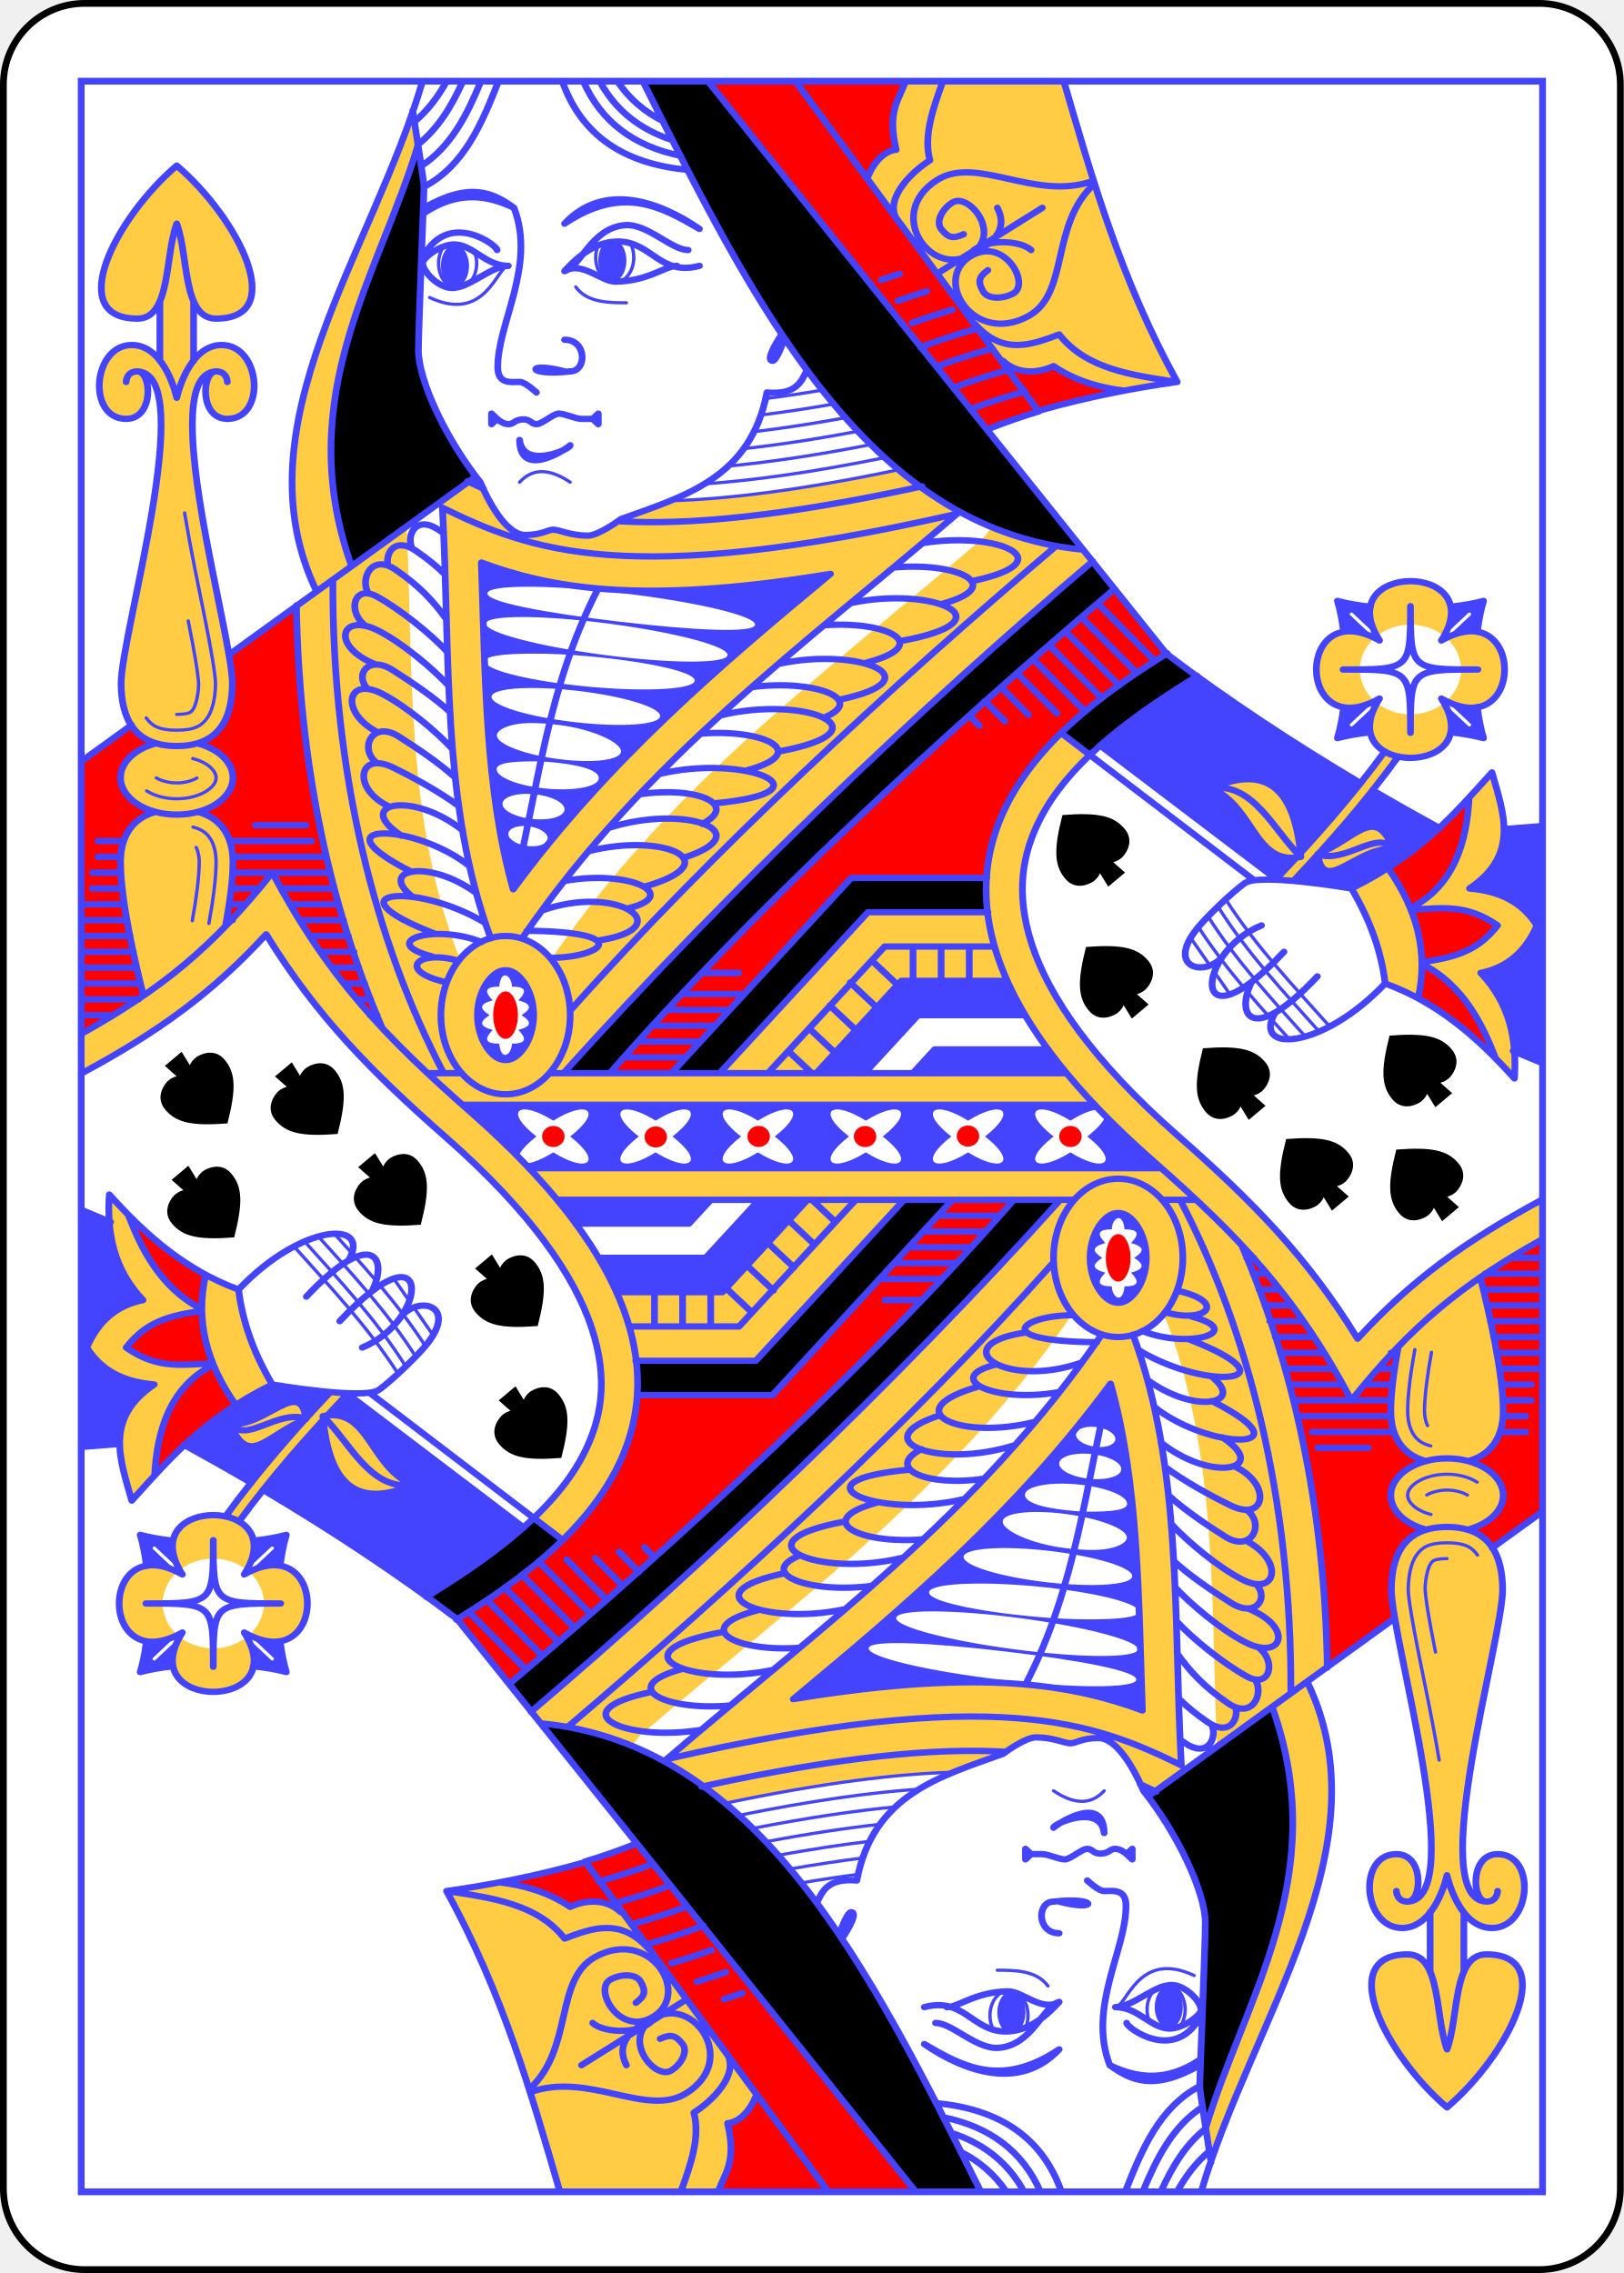
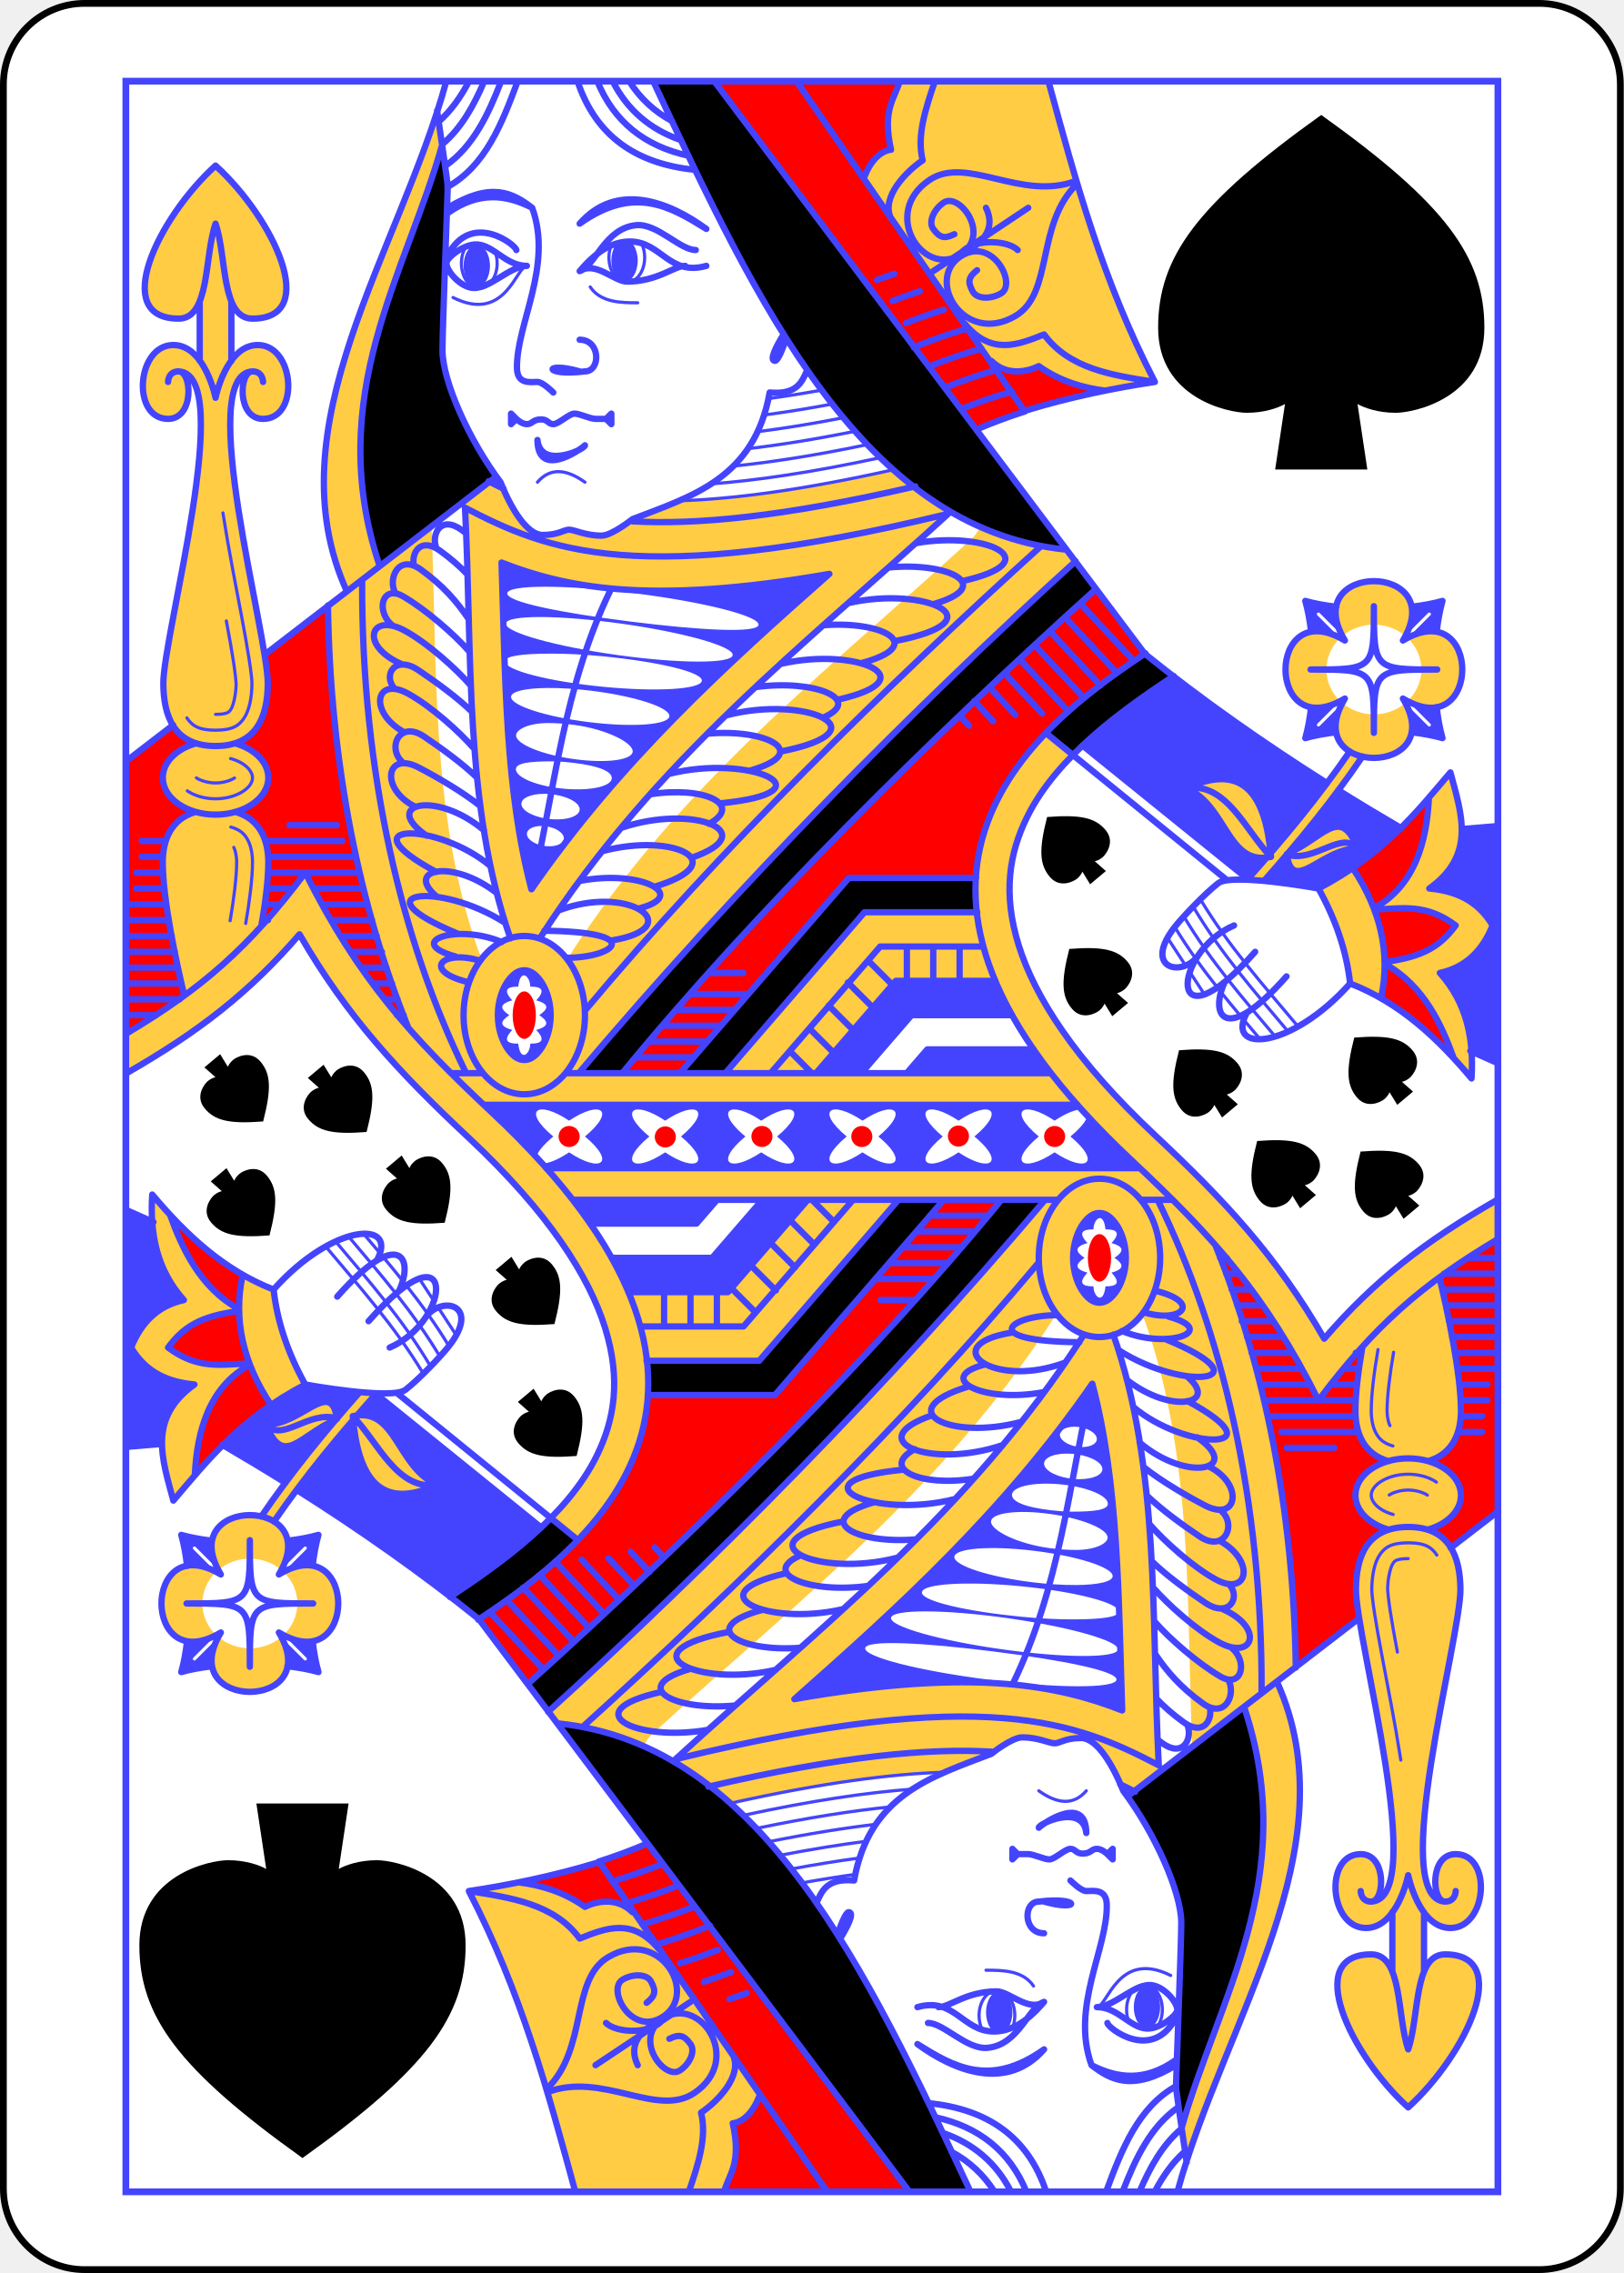
<svg xmlns="http://www.w3.org/2000/svg" xmlns:xlink="http://www.w3.org/1999/xlink" class="card" face="QS" height="3.5in" preserveAspectRatio="none" viewBox="-120 -168 240 336" width="2.5in">
  <defs>
    <symbol id="SSQ" viewBox="-600 -600 1200 1200" preserveAspectRatio="xMinYMid">
      <path d="M0 -500C350 -250 460 -100 460 100C460 300 260 340 210 340C110 340 55 285 100 300L130 500L-130 500L-100 300C-55 285 -110 340 -210 340C-260 340 -460 300 -460 100C-460 -100 -350 -250 0 -500Z" fill="black" />
    </symbol>
    <symbol id="SQ6" preserveAspectRatio="none" viewBox="0 0 1300 2000">
      <path stroke="#44F" stroke-linecap="round" stroke-linejoin="round" stroke-width="3" fill="none" d="M986.603,811.202l17.525,26.837m3.576,5.477 14.288,21.88M993.49,800.868c12.595,20.813 26.365,39.794 40.672,57.94m3.681,4.637c6.057,7.579 12.2,15.026 18.38,22.414m3.579,4.268c4.936,5.872 9.889,11.716 14.837,17.57M1002.289,791.277c25.655,42.892 56.331,77.957 86.527,113.771M1011.321,782.244c26.598,44.899 58.724,81.183 90.152,118.553M1018.211,775.405C1045.438,820.52 1078.197,857.015 1110,895M91.99,409.09c5.346,34.4 12.365,69.897 17.979,99.543 5.614,29.646 9.608,54.847 9.523,62.492 -0.145,13.187 -2.604,25.095 -7.352,32.221C107.393,610.471 101.334,615 85,615 68.666,615 62.607,610.471 57.859,603.346M95.23,511.424c2.783,14.698 5.162,28.283 6.813,38.99 1.65,10.708 2.461,19.517 2.449,20.547 -0.126,11.422 -3.037,21.371 -4.834,24.068 -1.554,2.333 -1.961,2.671 -3.316,3.332C94.986,599.022 91.781,600 85,600M99.244,641.859C113.484,645.758 120,654.053 120,660c0,3.875 -2.134,8.183 -8.246,12.461C105.642,676.739 95.97,680 85,680 74.03,680 64.358,676.739 58.246,672.461M99.477,706.764c8.836,2.486 12.848,6.436 15.93,11.998C118.488,724.324 120,732.046 120,740c0,15.201 -2.706,36.775 -6.41,58.111M102.949,660.283C99.903,662.338 92.86,665 85,665c-7.997,0 -15.198,-2.76 -18.152,-4.828M102.285,726.031C103.523,728.265 105,733.947 105,740c0,13.42 -2.566,34.674 -6.189,55.545M726.76,368.279C639.854,387.672 574.693,396.008 524.839,397.575M715.613,356.589C649.941,370.779 597.123,378.462 554.168,381.631M703.039,344.259c-49.768,10.383 -91.885,16.912 -127.756,20.523M690.788,331.769c-38.303,7.698 -71.908,13.042 -101.508,16.491M680.138,318.872c-30.036,5.827 -57.089,10.165 -81.515,13.253M670.205,305.766c-23.347,4.37 -44.834,7.816 -64.642,10.458M659.573,292.715c-18.048,3.239 -34.946,5.91 -50.783,8.073M390,380c11.945,-13.956 27.221,-12.698 45,0M440,195c10,15 30,15 45,15M310,205c50,25 60,-30 70,-30M350.02,162.055c1.143,3.178 1.786,6.766 1.786,10.564 0,13.036 -7.581,23.604 -16.933,23.604 -9.352,0 -16.933,-10.568 -16.933,-23.604 0,-5.798 1.5,-11.108 3.988,-15.217M488.558,153.607c1.908,3.82 3.026,8.463 3.026,13.47 0,13.036 -7.581,23.604 -16.933,23.604 -9.352,0 -16.933,-10.568 -16.933,-23.604 0,-4.033 0.725,-7.829 2.004,-11.149" />
-       <use xlink:href="#SSQ" height="90" width="90" transform="translate(1188,935)scale(1,1.065)rotate(-40)translate(-45,-45)" />
-       <use xlink:href="#SSQ" height="90" width="90" transform="translate(1194,1043)scale(1,1.065)rotate(-40)translate(-45,-45)" />
-       <use xlink:href="#SSQ" height="90" width="90" transform="translate(1096,1033)scale(1,1.065)rotate(-40)translate(-45,-45)" />
-       <use xlink:href="#SSQ" height="90" width="90" transform="translate(1022,947)scale(1,1.065)rotate(-40)translate(-45,-45)" />
-       <use xlink:href="#SSQ" height="90" width="90" transform="translate(918,851)scale(1,1.065)rotate(-40)translate(-45,-45)" />
-       <use xlink:href="#SSQ" height="90" width="90" transform="translate(897,726)scale(1,1.065)rotate(-40)translate(-45,-45)" />
+       <use xlink:href="#SSQ" height="90" width="90" transform="translate(1188,935)scale(1,1)rotate(-40)translate(-45,-45)" />
+       <use xlink:href="#SSQ" height="90" width="90" transform="translate(1194,1043)scale(1,1)rotate(-40)translate(-45,-45)" />
+       <use xlink:href="#SSQ" height="90" width="90" transform="translate(1096,1033)scale(1,1)rotate(-40)translate(-45,-45)" />
+       <use xlink:href="#SSQ" height="90" width="90" transform="translate(1022,947)scale(1,1)rotate(-40)translate(-45,-45)" />
+       <use xlink:href="#SSQ" height="90" width="90" transform="translate(918,851)scale(1,1)rotate(-40)translate(-45,-45)" />
+       <use xlink:href="#SSQ" height="90" width="90" transform="translate(897,726)scale(1,1)rotate(-40)translate(-45,-45)" />
    </symbol>
    <symbol id="SQ5" preserveAspectRatio="none" viewBox="0 0 1300 2000">
      <path stroke="#44F" stroke-linecap="round" stroke-linejoin="round" stroke-width="6" fill="none" d="M435,885A57.5,75 0 0 1 377.5,960 57.5,75 0 0 1 320,885 57.5,75 0 0 1 377.5,810 57.5,75 0 0 1 435,885v0M417.077,940H876.026M308.271,940h28.757M339.491,970H901.478M131.845,543.196 351.035,374.589M6.9310566e-5,644.615 44.832,610.129M1138.166,665.182C1077.993,627.183 1020.125,586.553 965.296,542.458M1208.58,707.907c-20.188,-11.785 -40.16,-23.815 -59.891,-36.121M557.518,-3.5577172e-4 965.446,542.578M1299.729,1059.765c-68.477,39.278 -116.733,76.573 -164.284,131.813 -44.949,-77.848 -93.918,-130.607 -160.209,-192.689 -76.06,-71.231 -114.274,-131.591 -129.371,-180.426 -15.097,-48.834 -8.908,-86.603 7.949,-120.969 28.317,-57.727 91.513,-102.355 139.07,-133.864M499.685,0.037C598.837,212.453 698.514,423.778 890.342,443.851M364.365,812.312C320.077,685.414 328.509,542.63 321.336,404.177c76.717,39.852 163.357,77.441 457.882,5.761C644.587,533.127 501.693,642.054 392.457,811.847M355.977,456.125c29.63,11.748 64.921,21.562 110.043,25.154 51.306,4.084 115.563,0.486 200.578,-14.406 -98.578,87.128 -198.392,177.482 -282.246,298.861 -24.965,-94.927 -24.797,-201.063 -28.375,-309.609v0M867.343,440.406C719.63,574.076 560.439,730.575 436.094,879.438M223.892,472.869c-0.823,183.169 37.986,343.482 98.116,466.271M191.498,496.713c2.086,150.922 30.405,286.392 75.553,398.739M429.507,939.468C578.783,763.04 746.552,593.77 899.911,454.841M470.355,940.012C595.553,787.076 764.145,621.017 918.956,481.379M525,940 685,755h120.419M567.926,940.05 699.861,787.5h106.789M611.465,939.39 714.723,820h97.264M654.392,939.439 729.584,852.5h93.897M697.397,939.399 744.445,885h95.046M740.075,939.736 759.307,917.5H860M906.392,629.423 1063.785,756.677M871.924,617.813 1043.244,757.011M459.619,481.348C414.869,573.513 406.452,669.627 385,765M303.656,-0.002C259.093,162.789 138.614,327.078 209.423,483.473M240.1,458.28C187.085,297.86 265.541,182.854 300.096,58.96M805.811,330.134c14.888,-6.445 30.422,-12.16 46.149,-17.214M0.097,902.739C71.866,860.067 117.037,820.617 170,750c50,100 99.857,155.164 176.979,227.389 281.561,263.684 94.151,409.611 -13.084,480.469M377.5,842.5c4.423,0 9.318,2.003 14.867,9.24C397.916,858.978 402.5,871.022 402.5,885c0,13.978 -4.584,26.022 -10.133,33.26C386.818,925.497 381.923,927.5 377.5,927.5c-4.423,0 -9.318,-2.003 -14.867,-9.24C357.084,911.022 352.5,898.978 352.5,885c0,-13.978 4.584,-26.022 10.133,-33.26C368.182,844.503 373.077,842.5 377.5,842.5v0M1130,765c16.819,30.213 26.654,60.208 30,90 47.231,18.324 82.887,51.837 115,90 2.342,-37.044 -4.297,-71.387 -30,-100 23.35,-4.999 40.003,-20.019 50,-45 -14.528,-24.402 -35.976,-32.699 -60,-35 44.875,-32.167 30.267,-71.339 20,-110 -32.963,38.744 -63.867,77.98 -125,110v0M1300,705.833l-34.324,2.86M1300,930.555l-26.171,-11.632M1192.727,836.426c37.699,20.42 54.567,59.519 65.28,89.01M1182.969,784.923c26.555,-0.869 48.454,-6.172 77.031,15.077 -14.637,19.516 -30.136,29.721 -67.201,34.643M1234.629,679.158c-1.994,40.389 -12.783,83.276 -52.204,104.577M1162.343,745.425c26.538,39.875 36.074,80.877 26.979,123.434M1130,765c0,0 -82.168,-15 -95,-5 -12.832,10 -32.969,31.307 -40,40 -31.97,39.527 3.645,49.729 20,30M1050,800c-59.312,25.45 -64.226,120.615 20,25M1041.193,853.529c-14.944,32.294 0.758,60.301 58.5,-5.248M1062.185,882.591C1040.994,921.292 1103.755,918.144 1160,855M1063.252,755.8c33.572,-37.624 66.287,-76.827 96.446,-120.735M1078.458,757.687c32.493,-36.683 64.095,-75.006 93.255,-117.826M1085,735c-4.952,-58.002 -25.404,-90.068 -80,-65 38.526,16.691 38.617,74.158 80,65v0M1005,670c37.807,-6.254 56.14,40.797 80,65M1100,732.332c35,-15 50.673,-47.071 67.282,-5 -32.282,-2.084 -62.282,45 -67.282,5v0M1100.066,732.845c26.326,8.267 52.462,-23.905 67.216,-5.514M1155,585C1080,630 1080,485 1155,530c-45,-75 100,-75 55,0 75,-45 75,100 10e-5,55 45,75 -100,75 -55,10e-6v0M1242.5,557.5c-60,0 -60,0 -60,-60 0,60 0,60 -60,60 60,0 60,0 60,60 0,-60 0,-60 60,-60v0M1122.974,521.343c-1.248,-10.594 -3.073,-20.44 -5.474,-28.843 8.577,2.45 18.654,4.3 29.498,5.55M1146.755,616.978c-10.751,1.249 -20.742,3.09 -29.255,5.522 2.422,-8.479 4.258,-18.424 5.507,-29.126M1241.948,592.986c1.25,10.85 3.1,20.933 5.552,29.514 -8.414,-2.404 -18.273,-4.23 -28.883,-5.478M1218.576,497.983c10.625,-1.248 20.499,-3.076 28.924,-5.483 -2.415,8.453 -4.247,18.364 -5.495,29.029M357.959,386.261c-4.785,-2.306 -9.524,-4.688 -14.283,-7.126M748.069,383.939C622.451,413.088 538.889,420.538 479.792,417.078M355.99,456.129c29.627,11.745 64.914,21.559 110.029,25.15 51.303,4.084 115.556,0.486 200.564,-14.404C568.012,554 468.16,644.256 384.25,765.713 359.238,670.907 359.539,564.676 355.99,456.129v0M85,135c10.787,31.13 5,90 35,90 65,0 20,-95 -35,-145 -55,50 -100,145 -35,145 30,0 24.213,-58.87 35,-90v0M40,285c0,0 0,-10 10,-10 12.881,0 15,45 -10,45 -35,0 -30,-70 5,-70 30,0 40,50 40,50 0,0 10,-50 40,-50 35,0 40,70 5,70 -25,0 -22.881,-45 -10,-45 10,0 10,10 10,10M120,275c-55,2.668 15,250 14.491,296.289C134.168,600.673 125,630 85,630 45,630 35.832,600.673 35.509,571.289 35,525 105,277.668 50,275M70,264.984V208.333M100,265.189V208.744M103.206,627.393C121.818,632.488 135,645.167 135,660c0,19.33 -22.386,35 -50,35 -27.614,0 -50,-15.67 -50,-35 0,-14.83 13.177,-27.506 31.782,-32.604M65.931,692.476C41.675,699.577 35,720.74 35,740c0,36.244 13.136,96.133 20.364,126.343M128.369,800.677C132.147,778.914 135,756.89 135,740c0,-19.399 -6.772,-40.731 -31.462,-47.677M256.892,885h6.386M1.1417102e-4,885 28.737,885M245.572,870h11.901M2.5229169e-5,870 51.088,870M233.67,855h18.578M4.1609595e-5,855 52.54,855M222.93,840h24.093M7.6084636e-5,840 49.347,840M212.771,825h29.898M4.2336546e-5,825 46.444,825M203.192,810h34.543M4.0905762e-6,810 43.541,810M194.483,795h38.897M129.462,795h5.225M-3.8457096e-5,795 40.638,795M186.065,780h42.961M131.784,780h14.514M-3.1733115e-5,780 38.316,780M178.228,765h46.734M133.816,765h24.673M10,765H36.284M134.687,750h86.502M10,750H34.543M134.977,735h83.018M15,735H35.123M132.655,720H205M15,720H37.845M155,705h45M325,510c-11.823,-17.571 -24.455,-31.947 -45.421,-47.163 -21.678,-15.732 -32.015,9.636 -23.863,22.705M325,540c-13.684,-15.717 -40.727,-39.318 -62.257,-51.807 -20.397,-11.832 -26.523,15.099 -9.535,27.995M326.649,572.539c-13.684,-15.717 -40.423,-39.856 -62.257,-51.807 -33.042,-18.086 -43.839,14.159 -2.743,31.807M329.682,632.145c-13.684,-15.717 -40.423,-39.856 -62.257,-51.807 -30.812,-16.866 -37.656,16.866 -5.116,35.807M328.068,597.688c-13.861,-13.59 -33.316,-27.705 -50.773,-39.513 -22.074,-14.931 -34.105,4.474 -22.836,17.226M332.196,659.388c-13.77,-13.233 -32.62,-26.885 -49.583,-38.358 -24.045,-16.263 -36.173,12.272 -19.252,25.316M335.481,686.606C319.244,673.642 295.514,659.744 277.425,650.338c-31.27,-16.261 -36.887,20.479 -3.298,37.121M339.442,709.944C293.812,671.344 241.204,684.642 285,715M345.578,743.858c-49.783,-42.234 -140.14,-42.27 -51.454,5.5M359.154,797.427C296.308,757.356 217.415,767.986 315.257,808.088M356.152,815.716c-43.416,-18.163 -92.791,0.21 -43.971,13.658M335.796,833.551c-36.462,-11.384 -55.926,9.427 -11.424,20.211M323.637,467.387c-7.192,-7.586 -15.51,-14.892 -25.859,-22.401 -17.521,-12.715 -26.719,0.327 -25.123,12.489M322.159,428.227c-1.318,-1.002 -2.67,-2.006 -4.059,-3.014 -19.412,-14.087 -28.607,3.442 -24.227,16.361M351.502,769.347c-41.829,-32.623 -87.13,-22.987 -57.826,2.599M396.51,805.034c97.552,1.04 65.936,25.615 21.194,25.634M410.204,785.716c31.879,-11.92 60.58,-9.172 74.958,-1.629 16.817,8.823 14.04,24.205 -26.164,30.349M430.55,757.732c58.577,-11 103.695,13.949 55.485,26.189M451.623,729.604c67.421,-18.097 125.455,10.742 49.426,33.663M469.152,707.617c69.253,-23.471 135.427,4.475 67.152,28.145M497.035,675.734c50.502,-8.008 88.675,9.666 55.551,28.022M514.063,656.567c77.254,-19.945 157.955,17.262 48.763,27.753M550.915,618.31c57.176,-5.002 100.009,18.027 40.226,35.034M568.891,600.939c75.248,-19.798 151.842,14.609 51.224,34.336M596.84,574.156c55.645,-7.643 102.468,11.747 64.246,28.765M620.738,552.108c71.57,-16.516 140.665,14.62 53.46,34.064M660.734,515.57c57.115,-4.525 99.001,18.874 36.455,35.786M684.387,494.589c73.88,-16.895 144.864,16.899 43.681,36.081M722.796,460.826c57.765,-5.504 101.75,17.66 42.025,34.797M748.431,437.765c68.018,-11.92 127.591,17.439 43.802,36.027M645.552,273.862C640.452,285.479 635.593,297.26 610,295c-14.372,81.302 -73.773,98.388 -130,120 0,0 -19.419,15.646 -29.419,15.646C435.581,430.646 425,425 420,425c-5,0 -10,5 -25,5 -15,0 -30,-25 -40,-50 -30,-40 -55,-96.045 -55,-125 0,-20 5.003,-149.999 5,-155 -0.002,-3.089 -5.728,-42.446 -10.104,-72.074M622.933,240.321C616.616,250.552 609.194,264.742 615,265c2.734,0.121 6.97,-10.378 10.244,-19.906M904.16,494.814l50.564,54.175M889.99,508.204l48.735,52.216M875.348,521.087l48.019,51.449M861.637,534.968l46.154,49.451M847.017,547.875l45.963,49.246M832.833,561.25l35.288,37.809M818.663,574.639l24.026,25.742M803.865,587.356l17.842,19.116M790.064,601.14l8.928,9.566M482.759,925h55.419M495.895,910h55.008M508.21,895h55.829M521.346,880h55.419M534.483,865h55.419M552.956,845H585M790,820v32.5M765,820v32.5M740,820v32.5M703.268,833.268l22.578,22.578M684.089,854.089l23.399,23.399M665.936,875.936l22.783,22.783M648.194,898.194l22.578,22.578M629.22,919.22l20.731,20.731M791.296,310.755c15.63,-6.297 31.834,-11.835 48.115,-16.69M776.157,290.351c15.845,-6.355 32.273,-11.933 48.765,-16.813M760.822,270.486c16.181,-6.504 32.973,-12.196 49.824,-17.161M746.548,252.229c16.426,-6.796 33.542,-12.736 50.759,-17.91M739.121,229.174c11.718,-4.608 23.734,-8.797 35.842,-12.6M726.547,208.228c8.464,-3.276 17.075,-6.335 25.756,-9.191M711.686,188.339c5.395,-2.008 10.857,-3.949 16.37,-5.825M900.409,94.432C848.546,114.254 796.728,69.77 761.432,93.622 715,125 755,185 789.335,165.189 821.135,146.84 790,105 775,115c-9.303,6.202 -14.888,18.309 -10,25 6.18,8.459 10.489,9.628 20,5M901.467,97.133C861.761,135.456 879.347,201.012 842.741,222.521 794.423,250.91 757.503,188.968 790.171,166.514c30.256,-20.796 54.606,25.324 39.12,34.554 -9.604,5.724 -22.937,5.55 -26.869,-1.743 -4.972,-9.221 -4.172,-13.613 4.102,-20.203M765,180l90,-60M845,160c-10,-10 -45.467,-11.357 -55,5 22.008,-11.038 34.763,-24.757 25,-45M795,230c25,30 50,20 75,10 24.055,32.765 64.661,38.666 105,45M725,130C715,110 740,85 755,75 749.149,51.949 757.707,26.01 766.594,0.005M700,90c10,-25 25,-25 25,-25 -8.483,-38.172 3.289,-47.867 8.187,-64.931M427.964,0.018C445.065,51.748 483.313,78.4 539.319,83.994M446.671,0.044C462.631,38.844 492.036,61.7 533.14,70.683M461.245,0.016C475.225,27.447 496.929,45.719 525.584,55.748M476.996,0.108C487.38,16.454 500.998,28.964 517.636,37.894M371.264,0.044C356.344,40.197 340.918,80.075 304.697,100.286M355.609,0.044C343.343,31.804 329.139,61.846 302.671,80.299M339.571,0.021C329.734,23.196 317.891,44.53 299.715,59.884M325.157,0.084C317.465,14.722 308.277,27.965 296.268,38.544M305,120c41.102,-25.066 61.561,-14.287 80,0 20,55 -15,110 -14.419,151.676 0.216,15.477 11.727,13.449 19.419,13.324 4.999,-0.081 15,10 15,10M305,125c29.586,-20.976 55.476,-17.507 80,-5M430,245c20,0 20,30 5,30 -40,5 -40,-10 -5,0M365,315v10l5,-5 -5,-5v0M455,320l5,-5v10l-5,-5v0M370,320c0,0 5,5 10,5 5,0 5.244,-4.01 12.322,-4.485C400,320 400,325 405,325c5,0 15,-10 20,-10 5,0 15,5 20,5h10M390,340c3.07,28.452 45.614,8.689 45,5 -5,5 -44.772,31.851 -45,-5v0M430,135c51.536,-36.719 85.865,-16.182 120,5 -35.405,-25.982 -85,-45 -120,-5v0M540,160C525,160 503.53,134.615 483.614,136.451 453.799,139.2 445,175 430,180 447.935,158.592 463.794,151.781 478.07,151.935 507.274,152.251 515,185 550,175M430,180c15,-10 32.809,10.043 45.174,9.945C504.082,189.717 519.494,175 530,175M380,175c-20,0 -30.874,-19.165 -47.032,-20.29 -12.341,-0.86 -29.195,12.612 -29.195,17.612 0,7.071 11.237,20.708 22.743,23.258C342.908,199.214 362.812,175.349 380,175v0M305,165c22.643,-42.75 64.953,-9.492 65,-5M820,265c15,15 35,10 45,5 20.519,14.656 42.757,20.72 62.683,23.229M851.867 312.337C895.106 299.118 938.831 290.348 975 285C924.901 188.223 899.901 94.153 874.117 -0.002 M851.867,312.337C895.106,299.118 938.831,290.348 975,285 924.901,188.223 899.901,94.153 874.117,-0.002M851.013,311.998 635.367,-2.4089679e-4M927.653,293.265C907.757,290.72 885.519,284.656 865,270c-10,5 -30,10 -45,-5" />
    </symbol>
    <symbol id="SQ4" preserveAspectRatio="none" viewBox="0 0 1300 2000">
      <path fill="black" d="M499.674,0C598.831,212.426 698.516,423.784 891.078,444.248L557.508,0ZM299.898,59.855C265.541,182.854 187.085,297.86 240.1,458.279L349.875,372.945C322.205,333.641 300,282.29 300,255c0,-20 5.003,-149.999 5,-155 -10e-4,-2.004 -2.411,-19.274 -5.102,-40.145zM899.91,454.842C746.551,593.77 578.784,763.041 429.508,939.469l40.848,0.543C595.553,787.076 764.144,621.017 918.955,481.379Zm65.791,87.457c-28.872,19.187 -64.125,44.128 -93.979,75.523l25.551,20.043c30.23,-29.844 65.96,-54.59 95.6,-73.979 -9.281,-6.879 -18.471,-14.107 -27.172,-21.588zM685,755 525.102,939.883 570,940 699.861,787.5H806.65L805,755Z" />
    </symbol>
    <symbol id="SQ3" preserveAspectRatio="none" viewBox="0 0 1300 2000">
      <path fill="#44F" d="M472.5,150a12.5,20 0 0 0 -12.5,20 12.5,20 0 0 0 12.5,20 12.5,20 0 0 0 12.5,-20 12.5,20 0 0 0 -12.5,-20zm-140,5a12.5,20 0 0 0 -12.5,20 12.5,20 0 0 0 12.5,20 12.5,20 0 0 0 12.5,-20 12.5,20 0 0 0 -12.5,-20zm23.49,301.129c3.549,108.548 3.248,214.779 28.26,309.584 83.91,-121.457 183.762,-211.713 282.334,-298.838 -85.008,14.89 -149.262,18.489 -200.564,14.404 -45.115,-3.592 -80.402,-13.405 -110.029,-25.15zm42.926,22.922c22.576,0.103 52.528,2.344 83.498,6.246 65.746,8.284 118.153,21.659 117.055,29.873 -1.098,8.214 -56.309,5.079 -122.053,-3.205 -65.739,-8.284 -117.118,-18.579 -116.027,-26.793 0.534,-4.02 14.072,-6.229 37.527,-6.121zM1117.5,492.5c2.401,8.404 4.227,18.249 5.475,28.844v0.361c7.388,-1.364 16.465,0.084 27.232,5.623l-21.267,-21.268a1.5,1.5 0 0 1 1.045,-2.576 1.5,1.5 0 0 1 1.076,0.455l21.268,21.268c-5.529,-10.748 -6.981,-19.813 -5.629,-27.193 -10.729,-1.249 -20.702,-3.086 -29.199,-5.514zm130,0c-8.425,2.407 -18.299,4.234 -28.924,5.482h-0.279c1.361,7.386 -0.087,16.461 -5.623,27.223l21.266,-21.266a1.5,1.5 0 0 1 1.031,-0.453 1.5,1.5 0 0 1 1.09,2.574l-21.267,21.268c10.757,-5.534 19.827,-6.984 27.211,-5.627v-0.172c1.249,-10.665 3.081,-20.576 5.496,-29.029zm-853.6,15.258c20.384,0.103 47.429,2.344 75.393,6.246 59.364,8.284 106.684,21.659 105.691,29.873 -0.993,8.214 -49.917,8.157 -109.277,-0.127 -59.364,-8.284 -106.684,-21.659 -105.691,-29.873 0.486,-4.019 12.709,-6.227 33.885,-6.119zm7.695,34.68c15.094,-0.075 32.615,0.814 50.479,2.562 51.501,5.041 94.008,14.752 93.676,23.004 -0.329,8.252 -42.347,10.855 -93.85,5.814C400.399,568.778 358.918,558.002 359.25,549.75c0.203,-5.087 15.52,-7.179 42.346,-7.312zm590.814,21.094c-26.288,17.831 -58.004,39.716 -85.844,65.822L1063.252,755.799c5.929,-6.645 11.831,-13.341 17.697,-20.102C1043.571,740.317 1042.225,686.128 1005,670c53.451,-24.542 74.165,5.695 79.658,61.402 18.288,-21.222 36.203,-43.132 53.461,-66.25 -50.496,-31.89 -99.368,-65.632 -145.709,-101.621zm92.248,167.871c-1.235,1.434 -2.47,2.867 -3.709,4.295 1.306,-0.161 2.653,-0.388 4.051,-0.697 -0.104,-1.216 -0.224,-2.404 -0.342,-3.598zm-21.406,24.396 1.324,1.023C1092.824,758.22 1130,765 1130,765c33.235,-17.408 57.528,-36.95 78.082,-57.385 -19.956,-11.655 -39.702,-23.553 -59.211,-35.719 -15.553,20.888 -31.646,40.782 -48.066,60.072 34.429,-15.142 49.998,-46.38 66.478,-4.637 -32.143,-2.075 -62.02,44.581 -67.213,5.5 -7.149,8.386 -14.356,16.663 -21.611,24.854zM399.885,574.988c12.139,-0.075 26.23,0.814 40.598,2.562 41.421,5.041 74.783,15.817 74.516,24.068 -0.265,8.252 -34.059,10.855 -75.48,5.814 -41.421,-5.041 -74.783,-15.817 -74.516,-24.068 0.164,-5.087 13.308,-8.243 34.883,-8.377zm814.908,12.684 21.267,21.268a1.5,1.5 0 1 1 -2.121,2.121l-21.266,-21.266c5.537,10.764 6.984,19.84 5.621,27.227h0.322c10.609,1.248 20.468,3.074 28.883,5.479 -2.428,-8.497 -4.263,-18.47 -5.512,-29.199 -7.381,1.352 -16.447,-0.099 -27.195,-5.629zm-64.588,0.002c-10.75,5.53 -19.816,6.98 -27.197,5.627v0.072c-1.249,10.702 -3.085,20.648 -5.508,29.127 8.498,-2.428 18.47,-4.265 29.199,-5.514 -1.352,-7.38 0.1,-16.446 5.629,-27.193l-21.268,21.268a1.5,1.5 0 1 1 -2.121,-2.121zM399.951,608.221c7.756,-0.014 16.339,0.596 25.049,1.779 30.51,4.147 55.198,16.746 55.244,25 0.049,8.255 -24.648,11.585 -55.16,7.438 -30.51,-4.147 -55.282,-14.199 -55.328,-22.453 -0.032,-5.623 11.687,-11.731 30.195,-11.764zm2.941,36.283c3.928,-0.016 8.001,0.151 12.107,0.496 25.086,2.107 44.778,7.028 45.422,14.979 0.643,7.95 -19.171,12.686 -44.256,10.578 -25.086,-2.107 -45.944,-10.261 -46.588,-18.211 -0.523,-6.467 13.793,-7.764 33.314,-7.842zm-6.371,30.781c1.538,10e-4 3.102,0.061 4.674,0.18 15.244,1.152 28.128,7.433 28.779,14.027 0.652,6.595 -11.178,11.008 -26.422,9.855 -15.244,-1.152 -28.128,-7.433 -28.779,-14.027 -0.573,-5.812 8.608,-10.048 21.748,-10.035zm-2.721,30.471c0.975,0.002 1.966,0.05 2.963,0.145 9.661,0.914 17.828,5.899 18.242,11.133 0.413,5.235 -7.086,8.737 -16.748,7.822 -9.661,-0.914 -17.828,-5.899 -18.242,-11.133 -0.364,-4.614 5.455,-7.977 13.785,-7.967zm906.199,0.078 -34.277,2.855c0.225,20.003 -6.783,39.153 -30.719,56.311 24.024,2.301 45.472,10.598 60,35 -9.997,24.981 -26.65,40.001 -50,45 19.682,21.91 28.177,47.183 30.029,74.453l0.01,0.008 24.957,11.094zm-167.266,64.205c0.237,0.446 0.471,0.893 0.705,1.34 -0.234,-0.446 -0.468,-0.893 -0.705,-1.34zm3.041,5.883c0.083,0.166 0.171,0.332 0.254,0.498 -0.083,-0.166 -0.171,-0.332 -0.254,-0.498zm2.676,5.484c0.215,0.453 0.425,0.905 0.637,1.357 -0.212,-0.452 -0.422,-0.905 -0.637,-1.357zm2.455,5.324c0.179,0.4 0.364,0.801 0.541,1.201 -0.177,-0.4 -0.361,-0.801 -0.541,-1.201zm2.596,5.984c0.21,0.502 0.413,1.004 0.619,1.506 -0.206,-0.502 -0.409,-1.004 -0.619,-1.506zm2.07,5.117c0.198,0.503 0.4,1.005 0.594,1.508 -0.194,-0.503 -0.396,-1.005 -0.594,-1.508zm2.342,6.188c0.192,0.531 0.376,1.061 0.564,1.592 -0.188,-0.531 -0.372,-1.061 -0.564,-1.592zm1.732,4.965c0.204,0.605 0.411,1.21 0.609,1.814 -0.199,-0.605 -0.405,-1.21 -0.609,-1.814zm2.027,6.266c0.185,0.602 0.358,1.203 0.537,1.805 -0.179,-0.601 -0.352,-1.203 -0.537,-1.805zm1.469,5.01c0.18,0.638 0.359,1.276 0.533,1.914 -0.174,-0.638 -0.353,-1.276 -0.533,-1.914zM377.5,842.5c-4.423,0 -9.318,2.003 -14.867,9.24C357.084,858.978 352.5,871.022 352.5,885c0,13.978 4.584,26.022 10.133,33.26 5.549,7.238 10.444,9.24 14.867,9.24 4.423,0 9.318,-2.003 14.867,-9.24C397.916,911.022 402.5,898.978 402.5,885c0,-13.978 -4.584,-26.022 -10.133,-33.26C386.818,844.503 381.923,842.5 377.5,842.5Zm-0.273,4.795c2.956,0.088 5.949,5.08 5.949,10.705 10.931,-0.111 14.677,3.311 5.676,13 13.697,3.744 10.645,8.7 2.838,14 7.808,5.3 10.86,10.256 -2.838,14 9.002,9.689 5.255,13.111 -5.676,13 0,10 -9.46,18 -11.352,0 -10.931,0.111 -14.677,-3.311 -5.676,-13 -13.697,-3.744 -10.645,-8.7 -2.838,-14 -7.808,-5.3 -10.86,-10.256 2.838,-14 -9.002,-9.689 -5.255,-13.111 5.676,-13 0.828,-7.875 3.103,-10.773 5.402,-10.705zm352.357,5.205 -75.191,86.939 43.004,-0.041L744.445,885H840l-15,-32.5zm29.723,65 -19.23,22.236L876.25,939.955 860,917.5Zm-104.135,52.42 -315.76,0.18c2.44,2.479 4.988,4.874 7.566,7.289 15.37,14.394 29.321,28.433 41.91,42.127 1.07,-4.444 6.05,-11.131 16.111,-19.516 -30,-25 -15,-35 15,-15 30,-20 45,-10 15,15 30,25 15,35 -15,15 -11.069,7.379 -20.085,10.664 -25.562,10.629 1.311,1.463 2.628,2.926 3.906,4.381l256.418,-0.133zm-170.012,4.445C490.609,974.219 499.75,977.5 511,985c30,-20 45,-10 15,15 30,25 15,35 -15,15 -30,20 -45,10 -15,-15 -18.75,-15.625 -19.922,-25.391 -10.84,-25.635zm91,0C581.609,974.219 590.75,977.5 602,985c30,-20 45,-10 15,15 30,25 15,35 -15,15 -30,20 -45,10 -15,-15 -18.75,-15.625 -19.922,-25.391 -10.84,-25.635z" />
    </symbol>
    <symbol id="SQ2" preserveAspectRatio="none" viewBox="0 0 1300 2000">
      <path fill="red" d="M557.518,0 805.967,330.457 851.014,311.998 635.367,0Zm78.021,0 63.766,90.75C710,65 725,65 725,65 716.507,26.779 728.315,17.104 733.201,0ZM820,265 851.867,312.338C877.508,304.499 903.32,298.225 927.654,293.266 907.758,290.721 885.519,284.656 865,270c-10,5 -30,10 -45,-5zm99.127,216.287C764.145,621.016 595.553,787.076 470.355,940.012L525,940 685,755h120.418l-0.055,-0.412c6.374,-102.762 97.501,-170.658 160.412,-212.229zm-727.42,15.562 -59.861,46.348 -0.396,0.305c1.931,12.046 3.108,21.693 3.041,27.787 -0.259,23.595 -6.221,47.154 -30.277,55.812C121.818,632.489 135,645.167 135,660 129.282,676.588 118.028,686.751 104.152,691.959 128.228,699.269 135,720.601 135,740c0,16.89 -2.852,38.915 -6.16,60.219 -1.952,2.162 -3.909,4.293 -5.873,6.395C138.567,789.967 153.927,771.431 170,750 200.251,810.502 230.449,854.592 266.857,895.715 221.902,783.105 193.584,647.634 191.707,496.85ZM44.531,610.361 0,644.615V902.783C30.798,884.466 56.707,866.736 80.428,846.898 72.428,853.57 64.158,860.019 55.518,866.33 48.136,836.132 35,776.244 35,740 35,720.74 41.675,699.576 65.385,692.256 47.266,686.611 35,674.308 35,660 35,645.17 48.177,632.494 66.973,627.498 56.529,624.356 49.362,618.221 44.531,610.361Zm1190.098,68.797 -1.121,1.047c-20.054,23.043 -41.871,45.665 -71.744,65.723 27.117,39.371 36.653,80.374 27.744,123.129 25.439,14.765 47.233,33.87 67.875,55.842 -10.09,-28.954 -26.957,-68.052 -64.619,-89.363C1229.865,829.721 1245.363,819.516 1260,800c-28.578,-21.248 -50.476,-15.945 -77.303,-15.67 39.149,-21.896 49.937,-64.783 51.932,-105.172zM110.746,819.238c-0.789,0.786 -1.581,1.567 -2.373,2.346 0.792,-0.778 1.584,-1.56 2.373,-2.346zm-5.152,5.051c-0.768,0.743 -1.535,1.487 -2.307,2.223 0.771,-0.735 1.538,-1.48 2.307,-2.223zm-5.262,5.006c-2.077,1.946 -4.165,3.876 -6.273,5.779 2.104,-1.902 4.195,-3.831 6.273,-5.779zm-6.539,6.021c-1.468,1.323 -2.945,2.636 -4.43,3.939 1.482,-1.304 2.962,-2.615 4.43,-3.939zM377.5,862.5a11,22.5 0 0 0 -11,22.5 11,22.5 0 0 0 11,22.5 11,22.5 0 0 0 11,-22.5 11,22.5 0 0 0 -11,-22.5zm225.176,127.465a10,10 0 0 0 -10,10 10,10 0 0 0 10,10 10,10 0 0 0 10,-10 10,10 0 0 0 -10,-10zM420,990a10,10 0 0 0 -10,10 10,10 0 0 0 10,10 10,10 0 0 0 10,-10 10,10 0 0 0 -10,-10zm91.133,0.41a10,10 0 0 0 -10,10 10,10 0 0 0 10,10 10,10 0 0 0 10,-10 10,10 0 0 0 -10,-10z" />
    </symbol>
    <symbol id="SQ1" preserveAspectRatio="none" viewBox="0 0 1300 2000">
      <path fill="#FC4" d="M635.396,0 851.867,312.338C895.107,299.119 938.831,290.348 975,285 924.902,188.224 899.894,94.154 874.111,0ZM295.525,27.285C246.276,180.98 142.754,335.54 209.252,483.084l-17.434,13.449c1.765,151.101 30.085,286.572 74.541,398.609 18.126,21.287 38.562,42.116 61.479,64.115 3.611,3.467 7.285,6.963 11.338,10.619L901.479,970l-0.414,-0.52c-0.122,-0.138 -0.237,-0.274 -0.359,-0.412 15.277,17.283 32.651,35.126 52.316,53.543C1030.143,1094.837 1080,1150 1130,1250c52.982,-70.642 98.186,-110.097 170,-152.787v-37.602c-68.62,39.334 -116.942,76.655 -164.555,131.967 -44.949,-77.848 -93.918,-130.607 -160.209,-192.689 -76.06,-71.231 -114.274,-131.591 -129.371,-180.426 -15.097,-48.834 -8.908,-86.603 7.949,-120.969 28.317,-57.727 91.514,-102.355 139.07,-133.863l-26.779,-21.49C896.537,588.11 793.226,665.675 806.109,786.488L699.861,787.5 568.062,939.893 429.484,939.863C578.06,763.299 745.829,594.028 899.188,455.1l-9.568,-10.99c-28.867,-3.021 -55.644,-10.376 -80.518,-21.428 -1.776,4.173 -4.434,8.021 -7.943,11.234C665.116,558.396 525.47,665.166 419.789,829.432L392.457,811.848C501.693,642.055 644.587,533.127 779.219,409.938l17.514,6.863c-17.744,-8.987 -34.487,-19.892 -50.291,-32.484 -124.713,29.032 -208.275,36.481 -267.268,31.982 0,0 -19.316,14.605 -29.316,14.605 -15,0 -25.58,-5.645 -30.58,-5.645 -5,0 -10,5 -25,5 -15,0 -30,-25 -40,-50 -1.514,-2.019 -3.014,-4.079 -4.232,-5.793l-39.219,30.256 10.51,-0.545c7.172,138.453 -1.258,281.236 43.029,408.135l-27.418,17.666c-1.329,-2.131 -2.433,-4.456 -3.268,-6.957C288.229,692.789 295.294,552.704 289.598,421.1l-69.703,53.773 20.205,-16.594C187.085,297.86 265.54,182.855 300.096,58.961ZM85,80c-55,50 -100,145 -35,145 9.343,0 15.216,-5.71 19.6,-15.59l-0.055,54.807C63.117,255.8 55.219,250 45,250c-35,0 -40,70 -5,70 24.463,0 22.958,-43.082 10.812,-44.932 53.482,5.085 -15.809,250.164 -15.303,296.221 0.268,24.388 6.628,48.737 31.463,56.209C48.177,632.494 35,645.17 35,660 35,674.308 47.266,686.611 65.385,692.256 41.675,699.576 35,720.74 35,740 35,776.244 48.136,836.132 55.518,866.33 82.604,846.546 106.084,825.429 128.84,800.219 132.148,778.915 135,756.89 135,740 135,720.601 128.228,699.269 104.152,691.959 118.028,686.751 129.282,676.588 135,660c0,-14.833 -13.182,-27.511 -30.787,-32.898 24.057,-8.658 30.018,-32.217 30.277,-55.812C134.997,525.232 65.706,280.154 119.188,275.068 107.042,276.918 105.537,320 130,320c35,0 30,-70 -5,-70 -10.834,0 -19.06,6.522 -25.074,15.021L100.252,209.279C104.49,218.999 110.421,225 120,225 185,225 140,130 85,80Zm641.48,287.838c-86.625,19.835 -151.788,28.17 -200.805,29.242 -14.225,6.274 -30.072,11.922 -45.779,18.959 58.993,4.499 142.554,-2.951 267.197,-32.037 -7.753,-5.207 -14.389,-10.769 -20.613,-16.164zm-370.49,88.291c29.627,11.745 64.914,21.559 110.029,25.15 51.303,4.084 115.556,0.486 200.564,-14.404C568.012,554 468.16,644.256 384.25,765.713 359.238,670.907 359.539,564.676 355.99,456.129ZM1182.5,473.75c-24.04,0 -48.056,17.347 -29.859,52.023A45,42.5 0 0 1 1182.5,515a45,42.5 0 0 1 29.865,10.764C1230.552,491.094 1206.538,473.75 1182.5,473.75Zm-54.691,47.48c-45.248,0.775 -37.642,97.738 22.793,66.217A45,42.5 0 0 1 1137.5,557.5a45,42.5 0 0 1 13.111,-29.943c-8.689,-4.533 -16.298,-6.438 -22.803,-6.326zm109.383,0c-6.503,-0.111 -14.108,1.792 -22.793,6.322A45,42.5 0 0 1 1227.5,557.5a45,42.5 0 0 1 -13.109,29.943c60.443,31.534 68.05,-65.438 22.801,-66.213zm-24.83,67.994A45,42.5 0 0 1 1182.5,600 45,42.5 0 0 1 1152.635,589.236c-11.988,22.852 -5.631,38.17 6.973,45.959 -23.682,34.464 -48.941,66.026 -74.949,96.207C1079.165,675.695 1058.451,645.458 1005,670c37.225,16.128 38.571,70.317 75.949,65.697 -5.866,6.761 -11.768,13.457 -17.697,20.102l15.207,1.887c7.255,-8.191 14.462,-16.467 21.611,-24.854 5.193,39.081 35.07,-7.575 67.213,-5.5 -16.48,-41.743 -32.05,-10.505 -66.478,4.637 24.571,-28.866 48.407,-59.083 70.803,-91.955 26.568,6.128 61.741,-10.798 40.754,-50.789zM1255,655c-32.963,38.744 -63.867,77.98 -125,110 16.819,30.213 26.654,60.208 30,90 47.231,18.324 82.887,51.837 115,90 2.342,-37.044 -4.297,-71.387 -30,-100 23.35,-4.999 40.003,-20.019 50,-45 -14.528,-24.402 -35.976,-32.699 -60,-35 44.875,-32.167 30.267,-71.339 20,-110zM811.885,817.785c10.865,41.665 35.342,88.007 78.586,139.424 -4.923,-5.823 -9.663,-11.583 -14.221,-17.254l-286.463,-0.059 64.605,-0.457 75.191,-86.939 93.883,-0.34c-4.903,-11.907 -8.743,-23.391 -11.582,-34.375zM377.5,842.5c4.423,0 9.318,2.003 14.867,9.24C397.916,858.978 402.5,871.022 402.5,885c0,13.978 -4.584,26.022 -10.133,33.26C386.818,925.497 381.923,927.5 377.5,927.5c-4.423,0 -9.318,-2.003 -14.867,-9.24C357.084,911.022 352.5,898.978 352.5,885c0,-13.978 4.584,-26.022 10.133,-33.26C368.182,844.503 373.077,842.5 377.5,842.5Z" />
    </symbol>
-     <rect id="XSQ" width="216" height="312" x="-108" y="-156" />
+     <rect id="XSQ" width="202.8" height="312" x="-101.4" y="-156" />
  </defs>
  <rect width="239" height="335" x="-119.5" y="-167.5" rx="12" ry="12" fill="white" stroke="black" />
-   <use width="216" height="312" x="-108" y="-156" xlink:href="#SQ1" />
-   <use transform="rotate(180)" width="216" height="312" x="-108" y="-156" xlink:href="#SQ1" />
-   <use width="216" height="312" x="-108" y="-156" xlink:href="#SQ2" />
-   <use transform="rotate(180)" width="216" height="312" x="-108" y="-156" xlink:href="#SQ2" />
-   <use width="216" height="312" x="-108" y="-156" xlink:href="#SQ3" />
-   <use transform="rotate(180)" width="216" height="312" x="-108" y="-156" xlink:href="#SQ3" />
-   <use width="216" height="312" x="-108" y="-156" xlink:href="#SQ4" />
-   <use transform="rotate(180)" width="216" height="312" x="-108" y="-156" xlink:href="#SQ4" />
-   <use width="216" height="312" x="-108" y="-156" xlink:href="#SQ5" />
-   <use transform="rotate(180)" width="216" height="312" x="-108" y="-156" xlink:href="#SQ5" />
-   <use width="216" height="312" x="-108" y="-156" xlink:href="#SQ6" />
-   <use transform="rotate(180)" width="216" height="312" x="-108" y="-156" xlink:href="#SQ6" />
-   <use xlink:href="#SSQ" height="-2109690.133" width="-2109690.133" x="1054780.11" y="1054720.266" />
+   <use width="202.8" height="312" x="-101.4" y="-156" xlink:href="#SQ1" />
+   <use transform="rotate(180)" width="202.8" height="312" x="-101.4" y="-156" xlink:href="#SQ1" />
+   <use width="202.8" height="312" x="-101.4" y="-156" xlink:href="#SQ2" />
+   <use transform="rotate(180)" width="202.8" height="312" x="-101.4" y="-156" xlink:href="#SQ2" />
+   <use width="202.8" height="312" x="-101.4" y="-156" xlink:href="#SQ3" />
+   <use transform="rotate(180)" width="202.8" height="312" x="-101.4" y="-156" xlink:href="#SQ3" />
+   <use width="202.8" height="312" x="-101.4" y="-156" xlink:href="#SQ4" />
+   <use transform="rotate(180)" width="202.8" height="312" x="-101.4" y="-156" xlink:href="#SQ4" />
+   <use width="202.8" height="312" x="-101.4" y="-156" xlink:href="#SQ5" />
+   <use transform="rotate(180)" width="202.8" height="312" x="-101.4" y="-156" xlink:href="#SQ5" />
+   <use width="202.8" height="312" x="-101.4" y="-156" xlink:href="#SQ6" />
+   <use transform="rotate(180)" width="202.8" height="312" x="-101.4" y="-156" xlink:href="#SQ6" />
+   <use xlink:href="#SSQ" height="62.896" width="62.896" x="43.842" y="-156.248" />
  <g transform="rotate(180)">
-     <use xlink:href="#SSQ" height="-2109690.133" width="-2109690.133" x="1054780.11" y="1054720.266" />
+     <use xlink:href="#SSQ" height="62.896" width="62.896" x="43.842" y="-156.248" />
  </g>
  <use xlink:href="#XSQ" stroke="#44F" fill="none" />
</svg>
